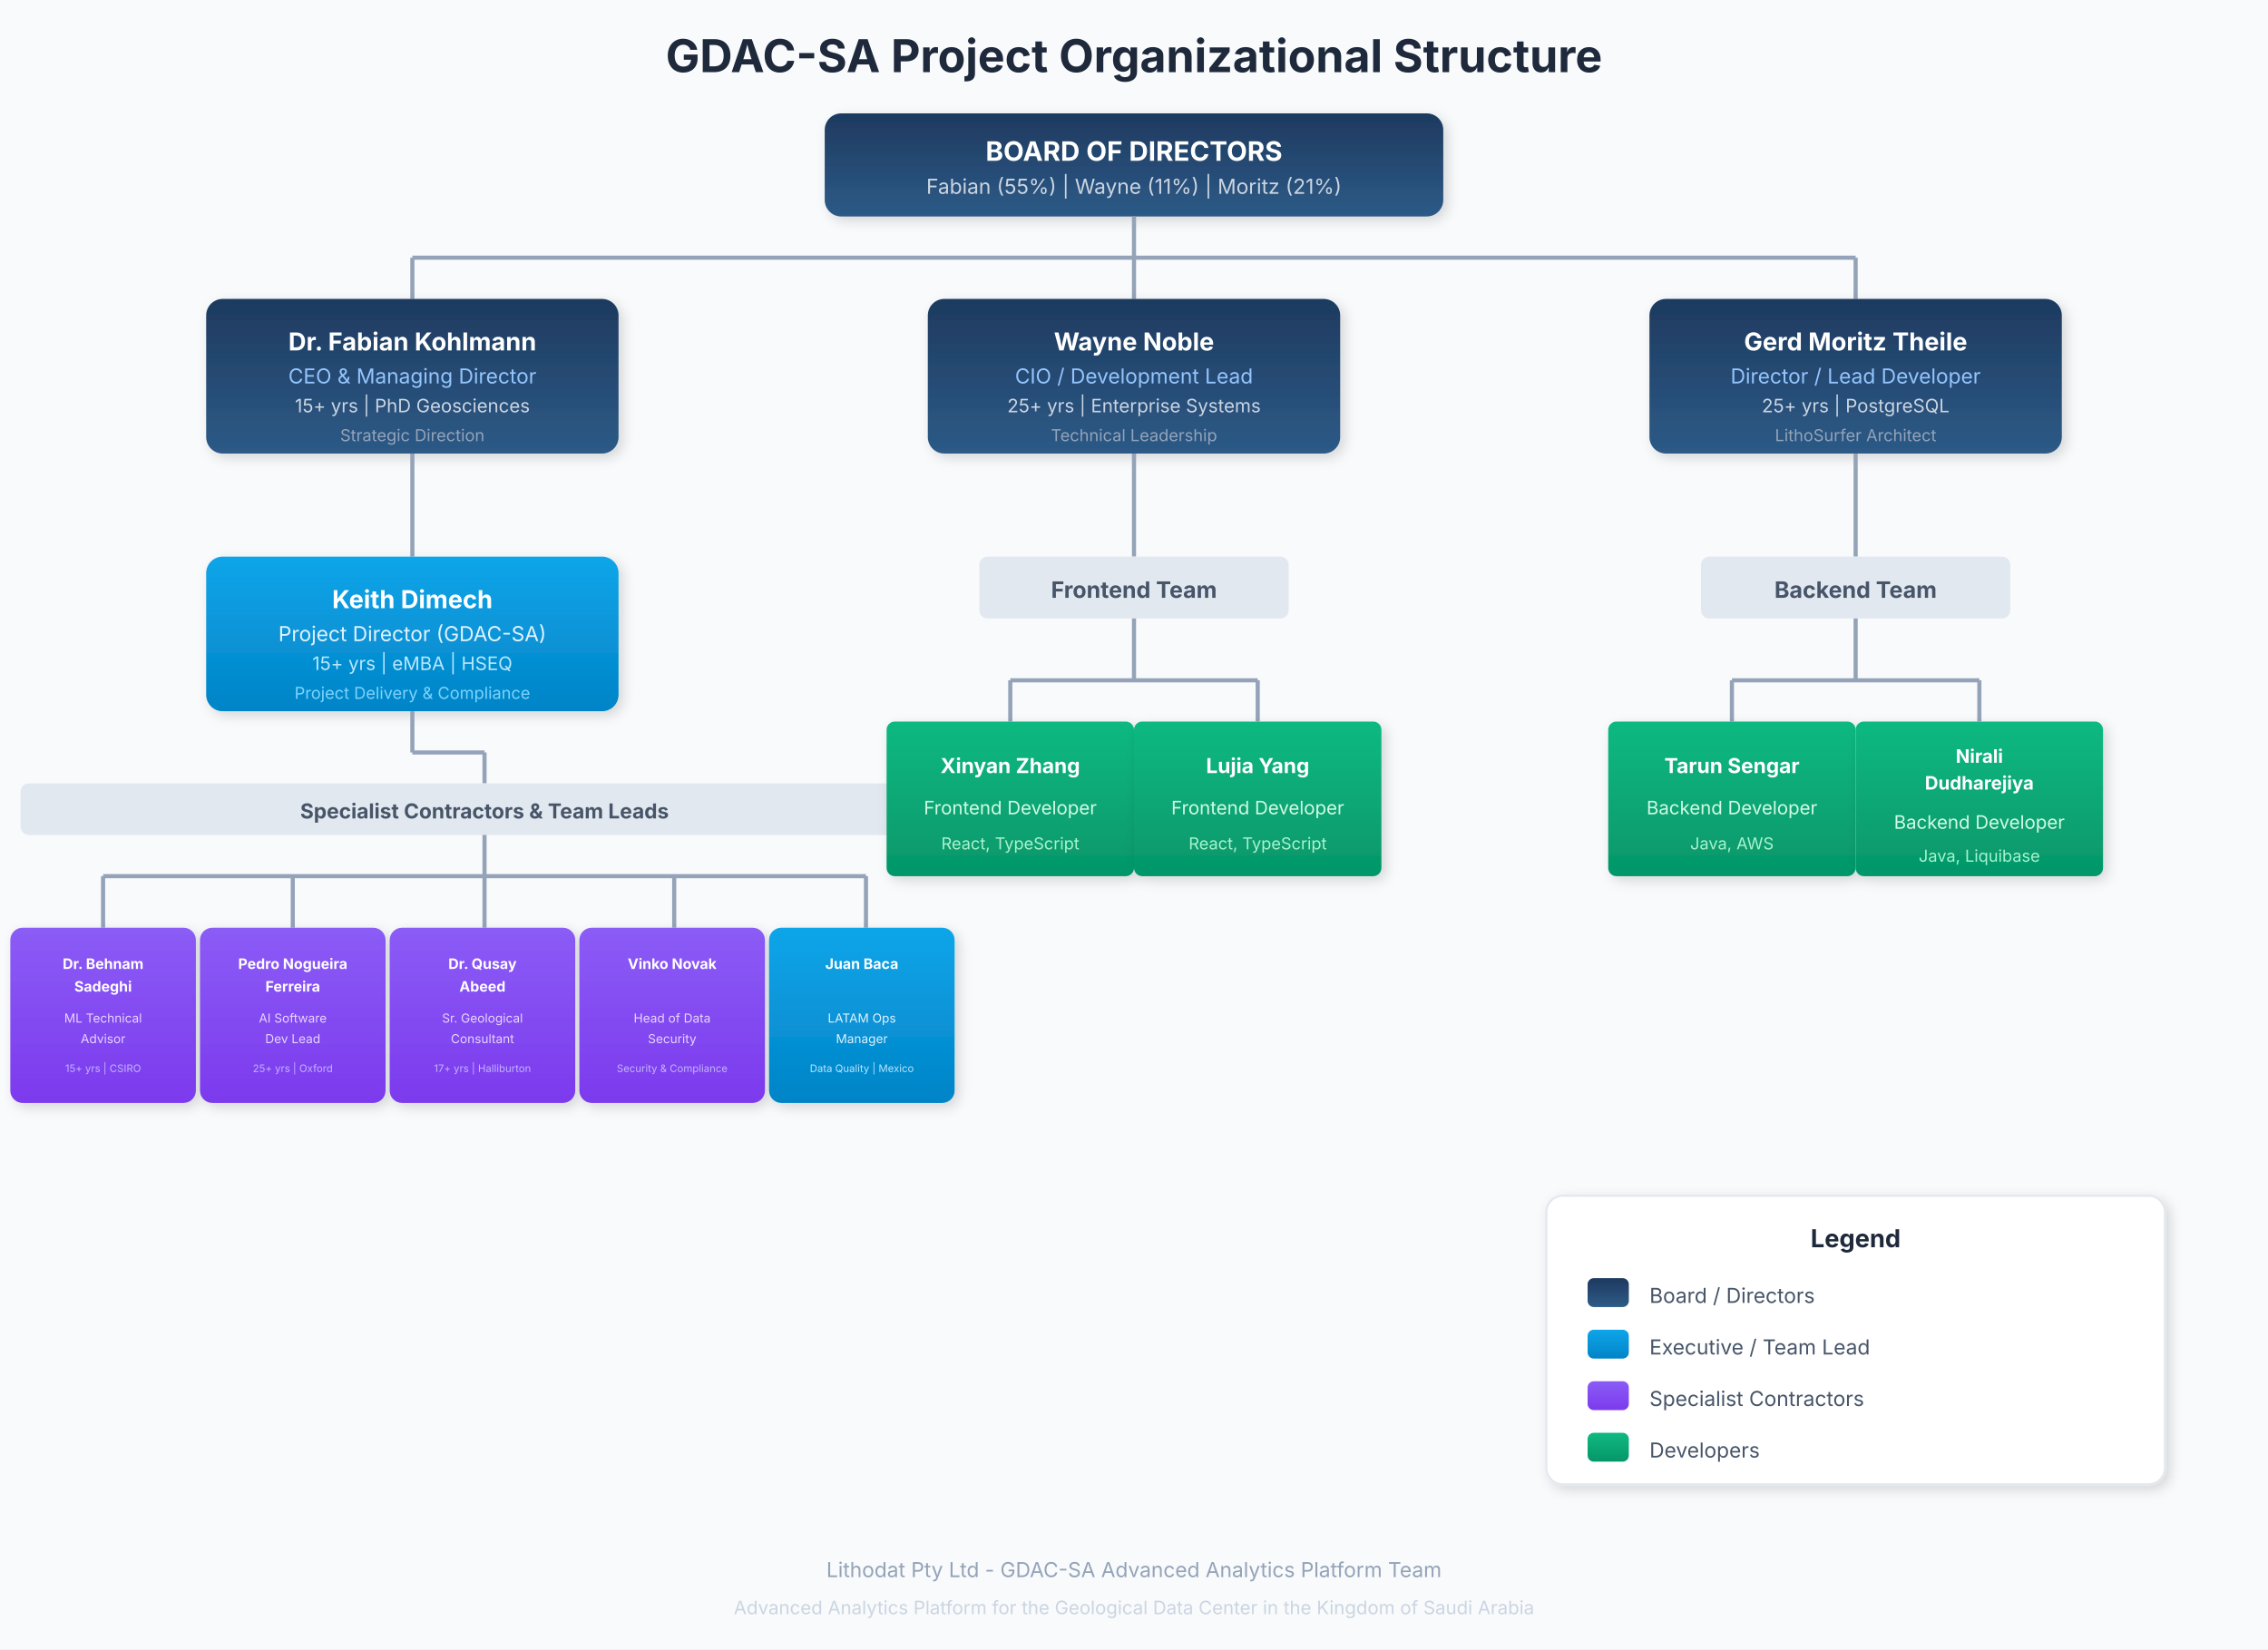
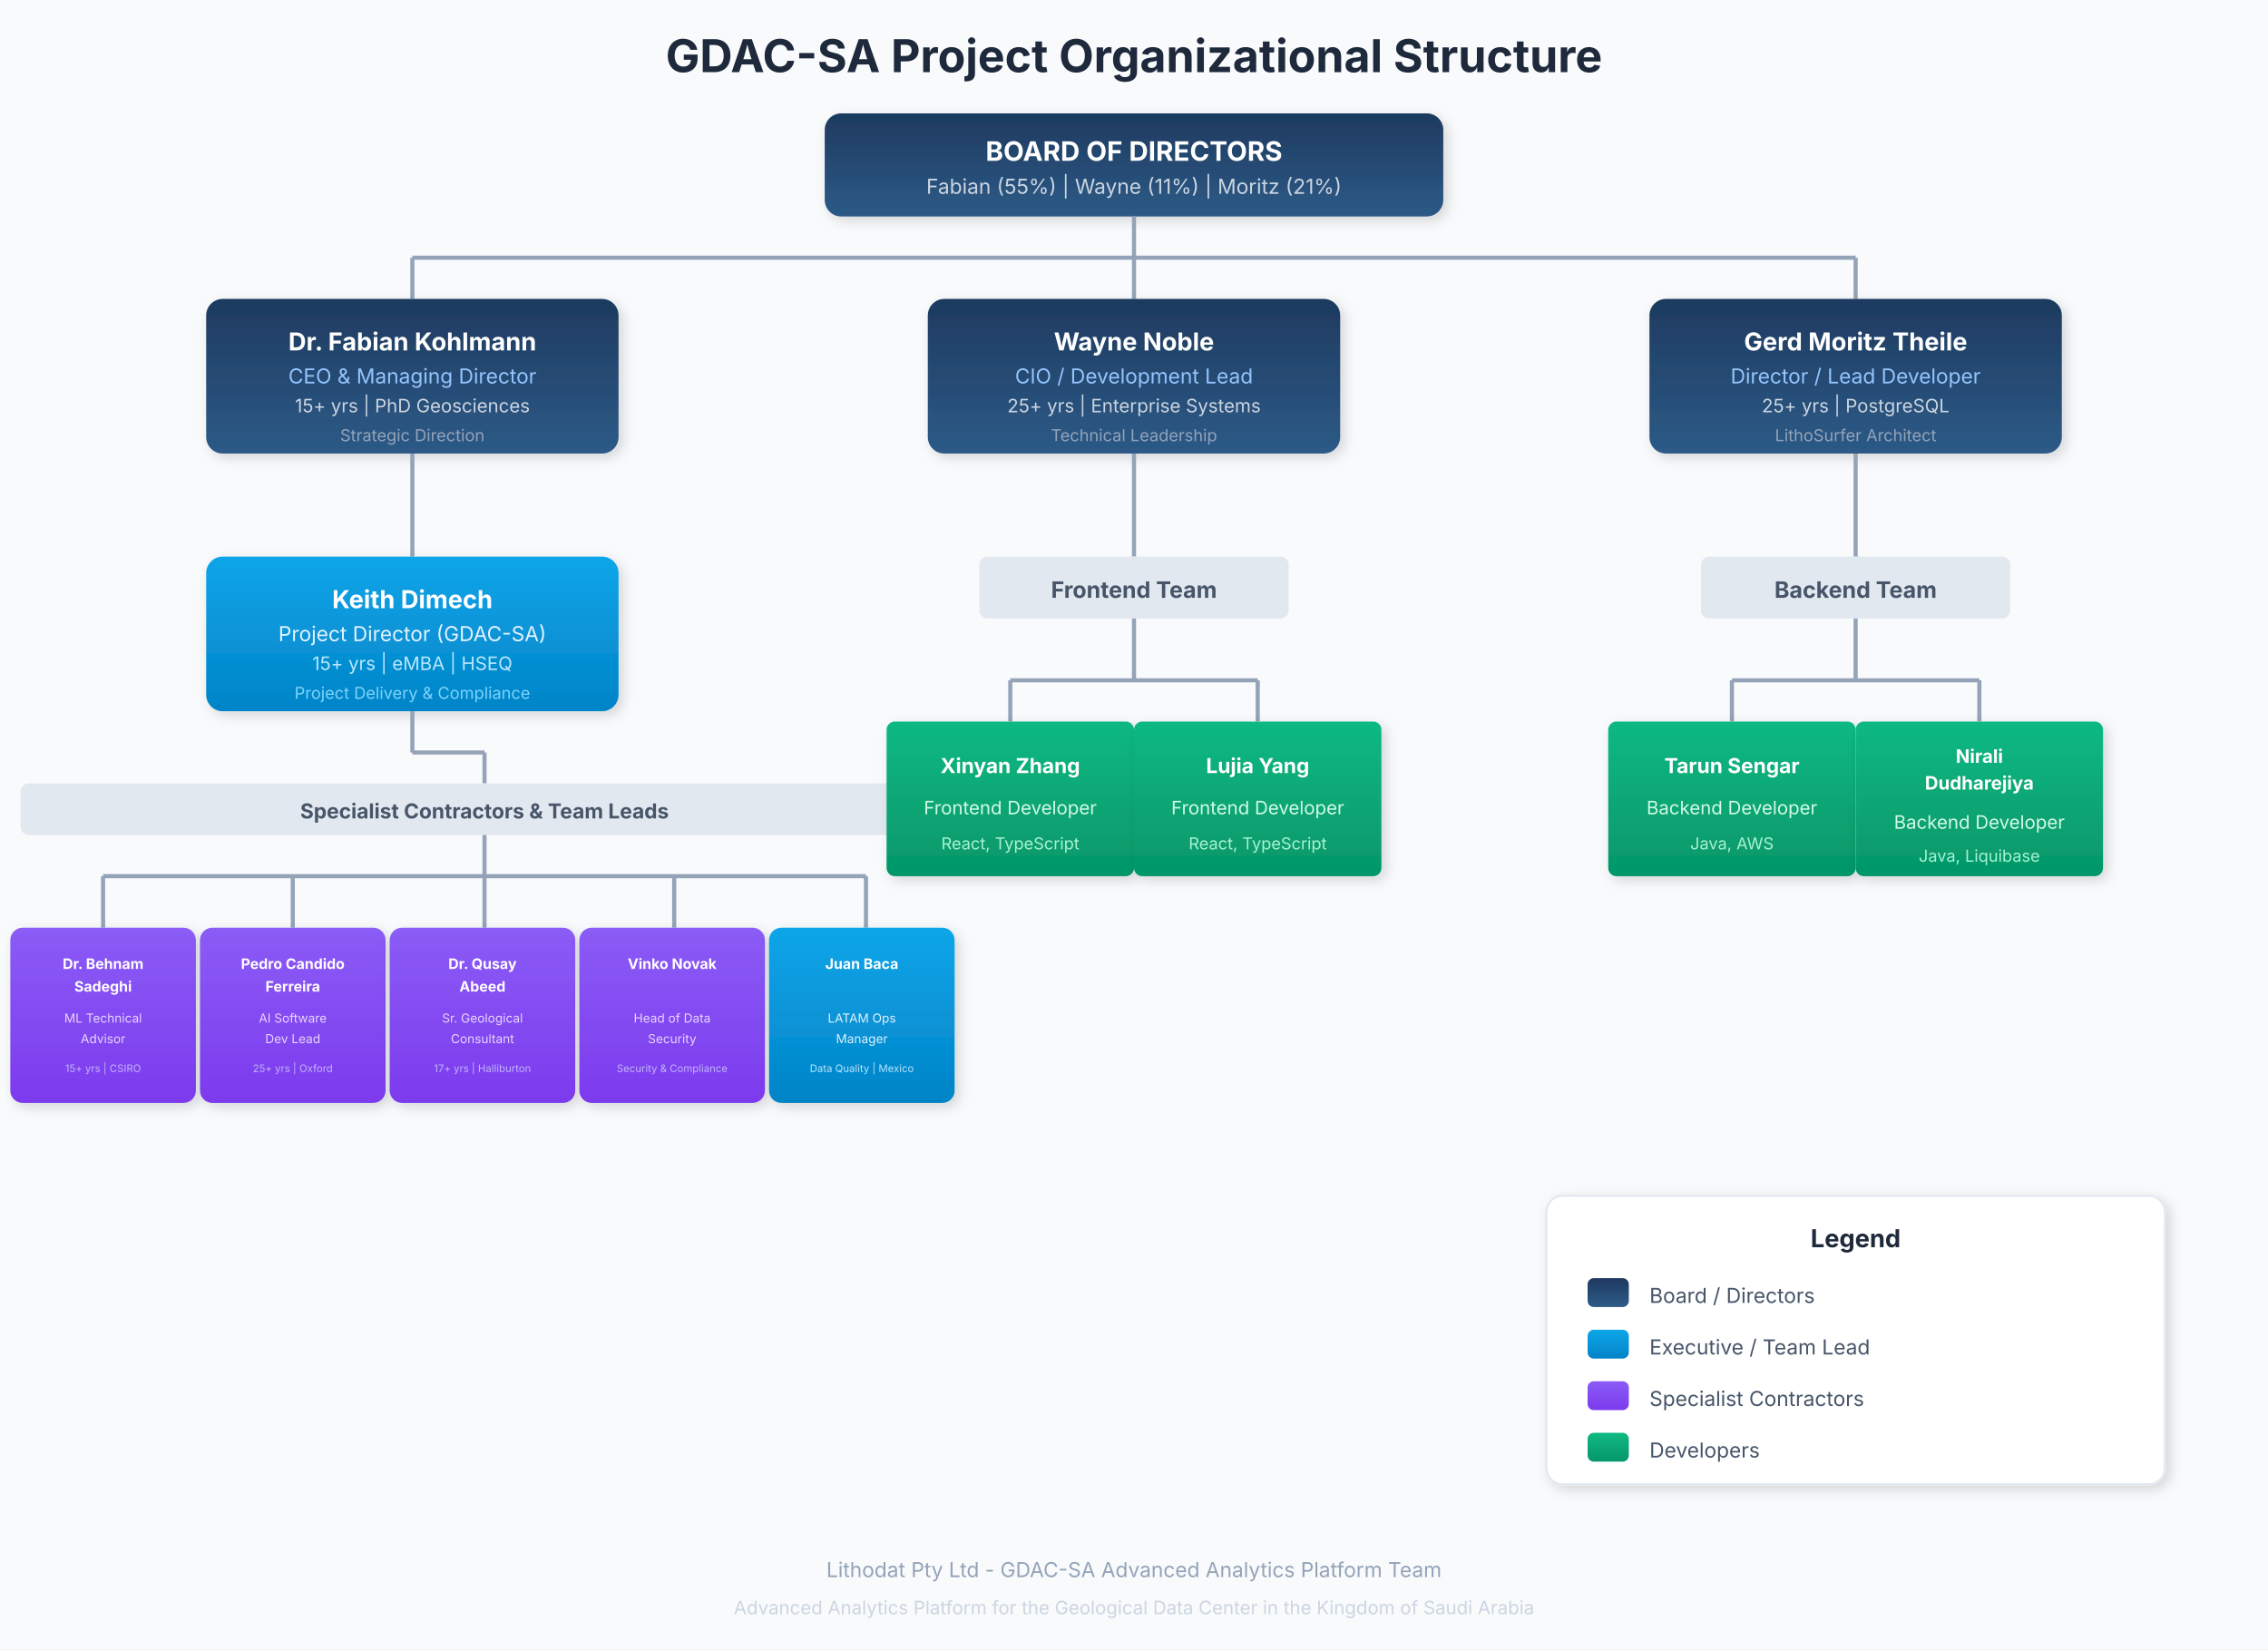
<svg xmlns="http://www.w3.org/2000/svg" viewBox="0 0 1100 800" font-family="system-ui, -apple-system, sans-serif">
  <defs>
    <linearGradient id="boardGrad" x1="0%" y1="0%" x2="0%" y2="100%">
      <stop offset="0%" style="stop-color:#1e3a5f;stop-opacity:1" />
      <stop offset="100%" style="stop-color:#2d5a87;stop-opacity:1" />
    </linearGradient>
    <linearGradient id="execGrad" x1="0%" y1="0%" x2="0%" y2="100%">
      <stop offset="0%" style="stop-color:#0ea5e9;stop-opacity:1" />
      <stop offset="100%" style="stop-color:#0284c7;stop-opacity:1" />
    </linearGradient>
    <linearGradient id="specialistGrad" x1="0%" y1="0%" x2="0%" y2="100%">
      <stop offset="0%" style="stop-color:#8b5cf6;stop-opacity:1" />
      <stop offset="100%" style="stop-color:#7c3aed;stop-opacity:1" />
    </linearGradient>
    <linearGradient id="devGrad" x1="0%" y1="0%" x2="0%" y2="100%">
      <stop offset="0%" style="stop-color:#10b981;stop-opacity:1" />
      <stop offset="100%" style="stop-color:#059669;stop-opacity:1" />
    </linearGradient>
    <filter id="shadow" x="-20%" y="-20%" width="140%" height="140%">
      <feDropShadow dx="2" dy="2" stdDeviation="3" flood-opacity="0.15" />
    </filter>
  </defs>
  <rect width="1100" height="800" fill="#f8fafc" />
  <text x="550" y="35" text-anchor="middle" font-size="22" font-weight="bold" fill="#1e293b">GDAC-SA Project Organizational Structure</text>
  <rect x="400" y="55" width="300" height="50" rx="8" fill="url(#boardGrad)" filter="url(#shadow)" />
  <text x="550" y="78" text-anchor="middle" font-size="13" font-weight="bold" fill="white">BOARD OF DIRECTORS</text>
  <text x="550" y="94" text-anchor="middle" font-size="10" fill="#cbd5e1">Fabian (55%) | Wayne (11%) | Moritz (21%)</text>
  <line x1="550" y1="105" x2="550" y2="125" stroke="#94a3b8" stroke-width="2" />
  <line x1="200" y1="125" x2="900" y2="125" stroke="#94a3b8" stroke-width="2" />
  <line x1="200" y1="125" x2="200" y2="145" stroke="#94a3b8" stroke-width="2" />
  <line x1="550" y1="125" x2="550" y2="145" stroke="#94a3b8" stroke-width="2" />
  <line x1="900" y1="125" x2="900" y2="145" stroke="#94a3b8" stroke-width="2" />
  <rect x="100" y="145" width="200" height="75" rx="8" fill="url(#boardGrad)" filter="url(#shadow)" />
  <text x="200" y="170" text-anchor="middle" font-size="12" font-weight="bold" fill="white">Dr. Fabian Kohlmann</text>
  <text x="200" y="186" text-anchor="middle" font-size="10" fill="#93c5fd">CEO &amp; Managing Director</text>
  <text x="200" y="200" text-anchor="middle" font-size="9" fill="#cbd5e1">15+ yrs | PhD Geosciences</text>
  <text x="200" y="214" text-anchor="middle" font-size="8" fill="#94a3b8">Strategic Direction</text>
  <rect x="450" y="145" width="200" height="75" rx="8" fill="url(#boardGrad)" filter="url(#shadow)" />
  <text x="550" y="170" text-anchor="middle" font-size="12" font-weight="bold" fill="white">Wayne Noble</text>
  <text x="550" y="186" text-anchor="middle" font-size="10" fill="#93c5fd">CIO / Development Lead</text>
  <text x="550" y="200" text-anchor="middle" font-size="9" fill="#cbd5e1">25+ yrs | Enterprise Systems</text>
  <text x="550" y="214" text-anchor="middle" font-size="8" fill="#94a3b8">Technical Leadership</text>
  <rect x="800" y="145" width="200" height="75" rx="8" fill="url(#boardGrad)" filter="url(#shadow)" />
  <text x="900" y="170" text-anchor="middle" font-size="12" font-weight="bold" fill="white">Gerd Moritz Theile</text>
  <text x="900" y="186" text-anchor="middle" font-size="10" fill="#93c5fd">Director / Lead Developer</text>
  <text x="900" y="200" text-anchor="middle" font-size="9" fill="#cbd5e1">25+ yrs | PostgreSQL</text>
  <text x="900" y="214" text-anchor="middle" font-size="8" fill="#94a3b8">LithoSurfer Architect</text>
  <line x1="200" y1="220" x2="200" y2="270" stroke="#94a3b8" stroke-width="2" />
  <rect x="100" y="270" width="200" height="75" rx="8" fill="url(#execGrad)" filter="url(#shadow)" />
  <text x="200" y="295" text-anchor="middle" font-size="12" font-weight="bold" fill="white">Keith Dimech</text>
  <text x="200" y="311" text-anchor="middle" font-size="10" fill="#e0f2fe">Project Director (GDAC-SA)</text>
  <text x="200" y="325" text-anchor="middle" font-size="9" fill="#bae6fd">15+ yrs | eMBA | HSEQ</text>
  <text x="200" y="339" text-anchor="middle" font-size="8" fill="#7dd3fc">Project Delivery &amp; Compliance</text>
  <line x1="200" y1="345" x2="200" y2="365" stroke="#94a3b8" stroke-width="2" />
  <line x1="200" y1="365" x2="235" y2="365" stroke="#94a3b8" stroke-width="2" />
  <line x1="235" y1="365" x2="235" y2="380" stroke="#94a3b8" stroke-width="2" />
  <rect x="10" y="380" width="450" height="25" rx="4" fill="#e2e8f0" />
  <text x="235" y="397" text-anchor="middle" font-size="10" font-weight="bold" fill="#475569">Specialist Contractors &amp; Team Leads</text>
  <line x1="235" y1="405" x2="235" y2="425" stroke="#94a3b8" stroke-width="2" />
  <line x1="50" y1="425" x2="420" y2="425" stroke="#94a3b8" stroke-width="2" />
  <line x1="50" y1="425" x2="50" y2="450" stroke="#94a3b8" stroke-width="2" />
  <line x1="142" y1="425" x2="142" y2="450" stroke="#94a3b8" stroke-width="2" />
  <line x1="235" y1="425" x2="235" y2="450" stroke="#94a3b8" stroke-width="2" />
  <line x1="327" y1="425" x2="327" y2="450" stroke="#94a3b8" stroke-width="2" />
  <line x1="420" y1="425" x2="420" y2="450" stroke="#94a3b8" stroke-width="2" />
  <rect x="5" y="450" width="90" height="85" rx="6" fill="url(#specialistGrad)" filter="url(#shadow)" />
  <text x="50" y="470" text-anchor="middle" font-size="7" font-weight="bold" fill="white">Dr. Behnam</text>
  <text x="50" y="481" text-anchor="middle" font-size="7" font-weight="bold" fill="white">Sadeghi</text>
  <text x="50" y="496" text-anchor="middle" font-size="6" fill="#e9d5ff">ML Technical</text>
  <text x="50" y="506" text-anchor="middle" font-size="6" fill="#e9d5ff">Advisor</text>
  <text x="50" y="520" text-anchor="middle" font-size="5" fill="#c4b5fd">15+ yrs | CSIRO</text>
  <rect x="97" y="450" width="90" height="85" rx="6" fill="url(#specialistGrad)" filter="url(#shadow)" />
-   <text x="142" y="470" text-anchor="middle" font-size="7" font-weight="bold" fill="white">Pedro Nogueira</text>
+   <text x="142" y="470" text-anchor="middle" font-size="7" font-weight="bold" fill="white">Pedro Candido</text>
  <text x="142" y="481" text-anchor="middle" font-size="7" font-weight="bold" fill="white">Ferreira</text>
  <text x="142" y="496" text-anchor="middle" font-size="6" fill="#e9d5ff">AI Software</text>
  <text x="142" y="506" text-anchor="middle" font-size="6" fill="#e9d5ff">Dev Lead</text>
  <text x="142" y="520" text-anchor="middle" font-size="5" fill="#c4b5fd">25+ yrs | Oxford</text>
  <rect x="189" y="450" width="90" height="85" rx="6" fill="url(#specialistGrad)" filter="url(#shadow)" />
  <text x="234" y="470" text-anchor="middle" font-size="7" font-weight="bold" fill="white">Dr. Qusay</text>
  <text x="234" y="481" text-anchor="middle" font-size="7" font-weight="bold" fill="white">Abeed</text>
  <text x="234" y="496" text-anchor="middle" font-size="6" fill="#e9d5ff">Sr. Geological</text>
  <text x="234" y="506" text-anchor="middle" font-size="6" fill="#e9d5ff">Consultant</text>
  <text x="234" y="520" text-anchor="middle" font-size="5" fill="#c4b5fd">17+ yrs | Halliburton</text>
  <rect x="281" y="450" width="90" height="85" rx="6" fill="url(#specialistGrad)" filter="url(#shadow)" />
  <text x="326" y="470" text-anchor="middle" font-size="7" font-weight="bold" fill="white">Vinko Novak</text>
  <text x="326" y="496" text-anchor="middle" font-size="6" fill="#e9d5ff">Head of Data</text>
  <text x="326" y="506" text-anchor="middle" font-size="6" fill="#e9d5ff">Security</text>
  <text x="326" y="520" text-anchor="middle" font-size="5" fill="#c4b5fd">Security &amp; Compliance</text>
  <rect x="373" y="450" width="90" height="85" rx="6" fill="url(#execGrad)" filter="url(#shadow)" />
  <text x="418" y="470" text-anchor="middle" font-size="7" font-weight="bold" fill="white">Juan Baca</text>
  <text x="418" y="496" text-anchor="middle" font-size="6" fill="#e0f2fe">LATAM Ops</text>
  <text x="418" y="506" text-anchor="middle" font-size="6" fill="#e0f2fe">Manager</text>
  <text x="418" y="520" text-anchor="middle" font-size="5" fill="#bae6fd">Data Quality | Mexico</text>
  <line x1="550" y1="220" x2="550" y2="270" stroke="#94a3b8" stroke-width="2" />
  <rect x="475" y="270" width="150" height="30" rx="4" fill="#e2e8f0" />
  <text x="550" y="290" text-anchor="middle" font-size="11" font-weight="bold" fill="#475569">Frontend Team</text>
  <line x1="550" y1="300" x2="550" y2="330" stroke="#94a3b8" stroke-width="2" />
  <line x1="490" y1="330" x2="610" y2="330" stroke="#94a3b8" stroke-width="2" />
  <line x1="490" y1="330" x2="490" y2="350" stroke="#94a3b8" stroke-width="2" />
  <line x1="610" y1="330" x2="610" y2="350" stroke="#94a3b8" stroke-width="2" />
  <rect x="430" y="350" width="120" height="75" rx="4" fill="url(#devGrad)" filter="url(#shadow)" />
  <text x="490" y="375" text-anchor="middle" font-size="10" font-weight="bold" fill="white">Xinyan Zhang</text>
  <text x="490" y="395" text-anchor="middle" font-size="9" fill="#d1fae5">Frontend Developer</text>
  <text x="490" y="412" text-anchor="middle" font-size="8" fill="#a7f3d0">React, TypeScript</text>
  <rect x="550" y="350" width="120" height="75" rx="4" fill="url(#devGrad)" filter="url(#shadow)" />
  <text x="610" y="375" text-anchor="middle" font-size="10" font-weight="bold" fill="white">Lujia Yang</text>
  <text x="610" y="395" text-anchor="middle" font-size="9" fill="#d1fae5">Frontend Developer</text>
  <text x="610" y="412" text-anchor="middle" font-size="8" fill="#a7f3d0">React, TypeScript</text>
  <line x1="900" y1="220" x2="900" y2="270" stroke="#94a3b8" stroke-width="2" />
  <rect x="825" y="270" width="150" height="30" rx="4" fill="#e2e8f0" />
  <text x="900" y="290" text-anchor="middle" font-size="11" font-weight="bold" fill="#475569">Backend Team</text>
  <line x1="900" y1="300" x2="900" y2="330" stroke="#94a3b8" stroke-width="2" />
  <line x1="840" y1="330" x2="960" y2="330" stroke="#94a3b8" stroke-width="2" />
  <line x1="840" y1="330" x2="840" y2="350" stroke="#94a3b8" stroke-width="2" />
  <line x1="960" y1="330" x2="960" y2="350" stroke="#94a3b8" stroke-width="2" />
  <rect x="780" y="350" width="120" height="75" rx="4" fill="url(#devGrad)" filter="url(#shadow)" />
  <text x="840" y="375" text-anchor="middle" font-size="10" font-weight="bold" fill="white">Tarun Sengar</text>
  <text x="840" y="395" text-anchor="middle" font-size="9" fill="#d1fae5">Backend Developer</text>
  <text x="840" y="412" text-anchor="middle" font-size="8" fill="#a7f3d0">Java, AWS</text>
  <rect x="900" y="350" width="120" height="75" rx="4" fill="url(#devGrad)" filter="url(#shadow)" />
  <text x="960" y="370" text-anchor="middle" font-size="9" font-weight="bold" fill="white">Nirali</text>
  <text x="960" y="383" text-anchor="middle" font-size="9" font-weight="bold" fill="white">Dudharejiya</text>
  <text x="960" y="402" text-anchor="middle" font-size="9" fill="#d1fae5">Backend Developer</text>
  <text x="960" y="418" text-anchor="middle" font-size="8" fill="#a7f3d0">Java, Liquibase</text>
  <rect x="750" y="580" width="300" height="140" rx="8" fill="white" stroke="#e2e8f0" stroke-width="1" filter="url(#shadow)" />
  <text x="900" y="605" text-anchor="middle" font-size="12" font-weight="bold" fill="#1e293b">Legend</text>
  <rect x="770" y="620" width="20" height="14" rx="3" fill="url(#boardGrad)" />
  <text x="800" y="632" font-size="10" fill="#475569">Board / Directors</text>
  <rect x="770" y="645" width="20" height="14" rx="3" fill="url(#execGrad)" />
  <text x="800" y="657" font-size="10" fill="#475569">Executive / Team Lead</text>
  <rect x="770" y="670" width="20" height="14" rx="3" fill="url(#specialistGrad)" />
  <text x="800" y="682" font-size="10" fill="#475569">Specialist Contractors</text>
  <rect x="770" y="695" width="20" height="14" rx="3" fill="url(#devGrad)" />
  <text x="800" y="707" font-size="10" fill="#475569">Developers</text>
  <text x="550" y="765" text-anchor="middle" font-size="10" fill="#94a3b8">Lithodat Pty Ltd - GDAC-SA Advanced Analytics Platform Team</text>
  <text x="550" y="783" text-anchor="middle" font-size="9" fill="#cbd5e1">Advanced Analytics Platform for the Geological Data Center in the Kingdom of Saudi Arabia</text>
</svg>
